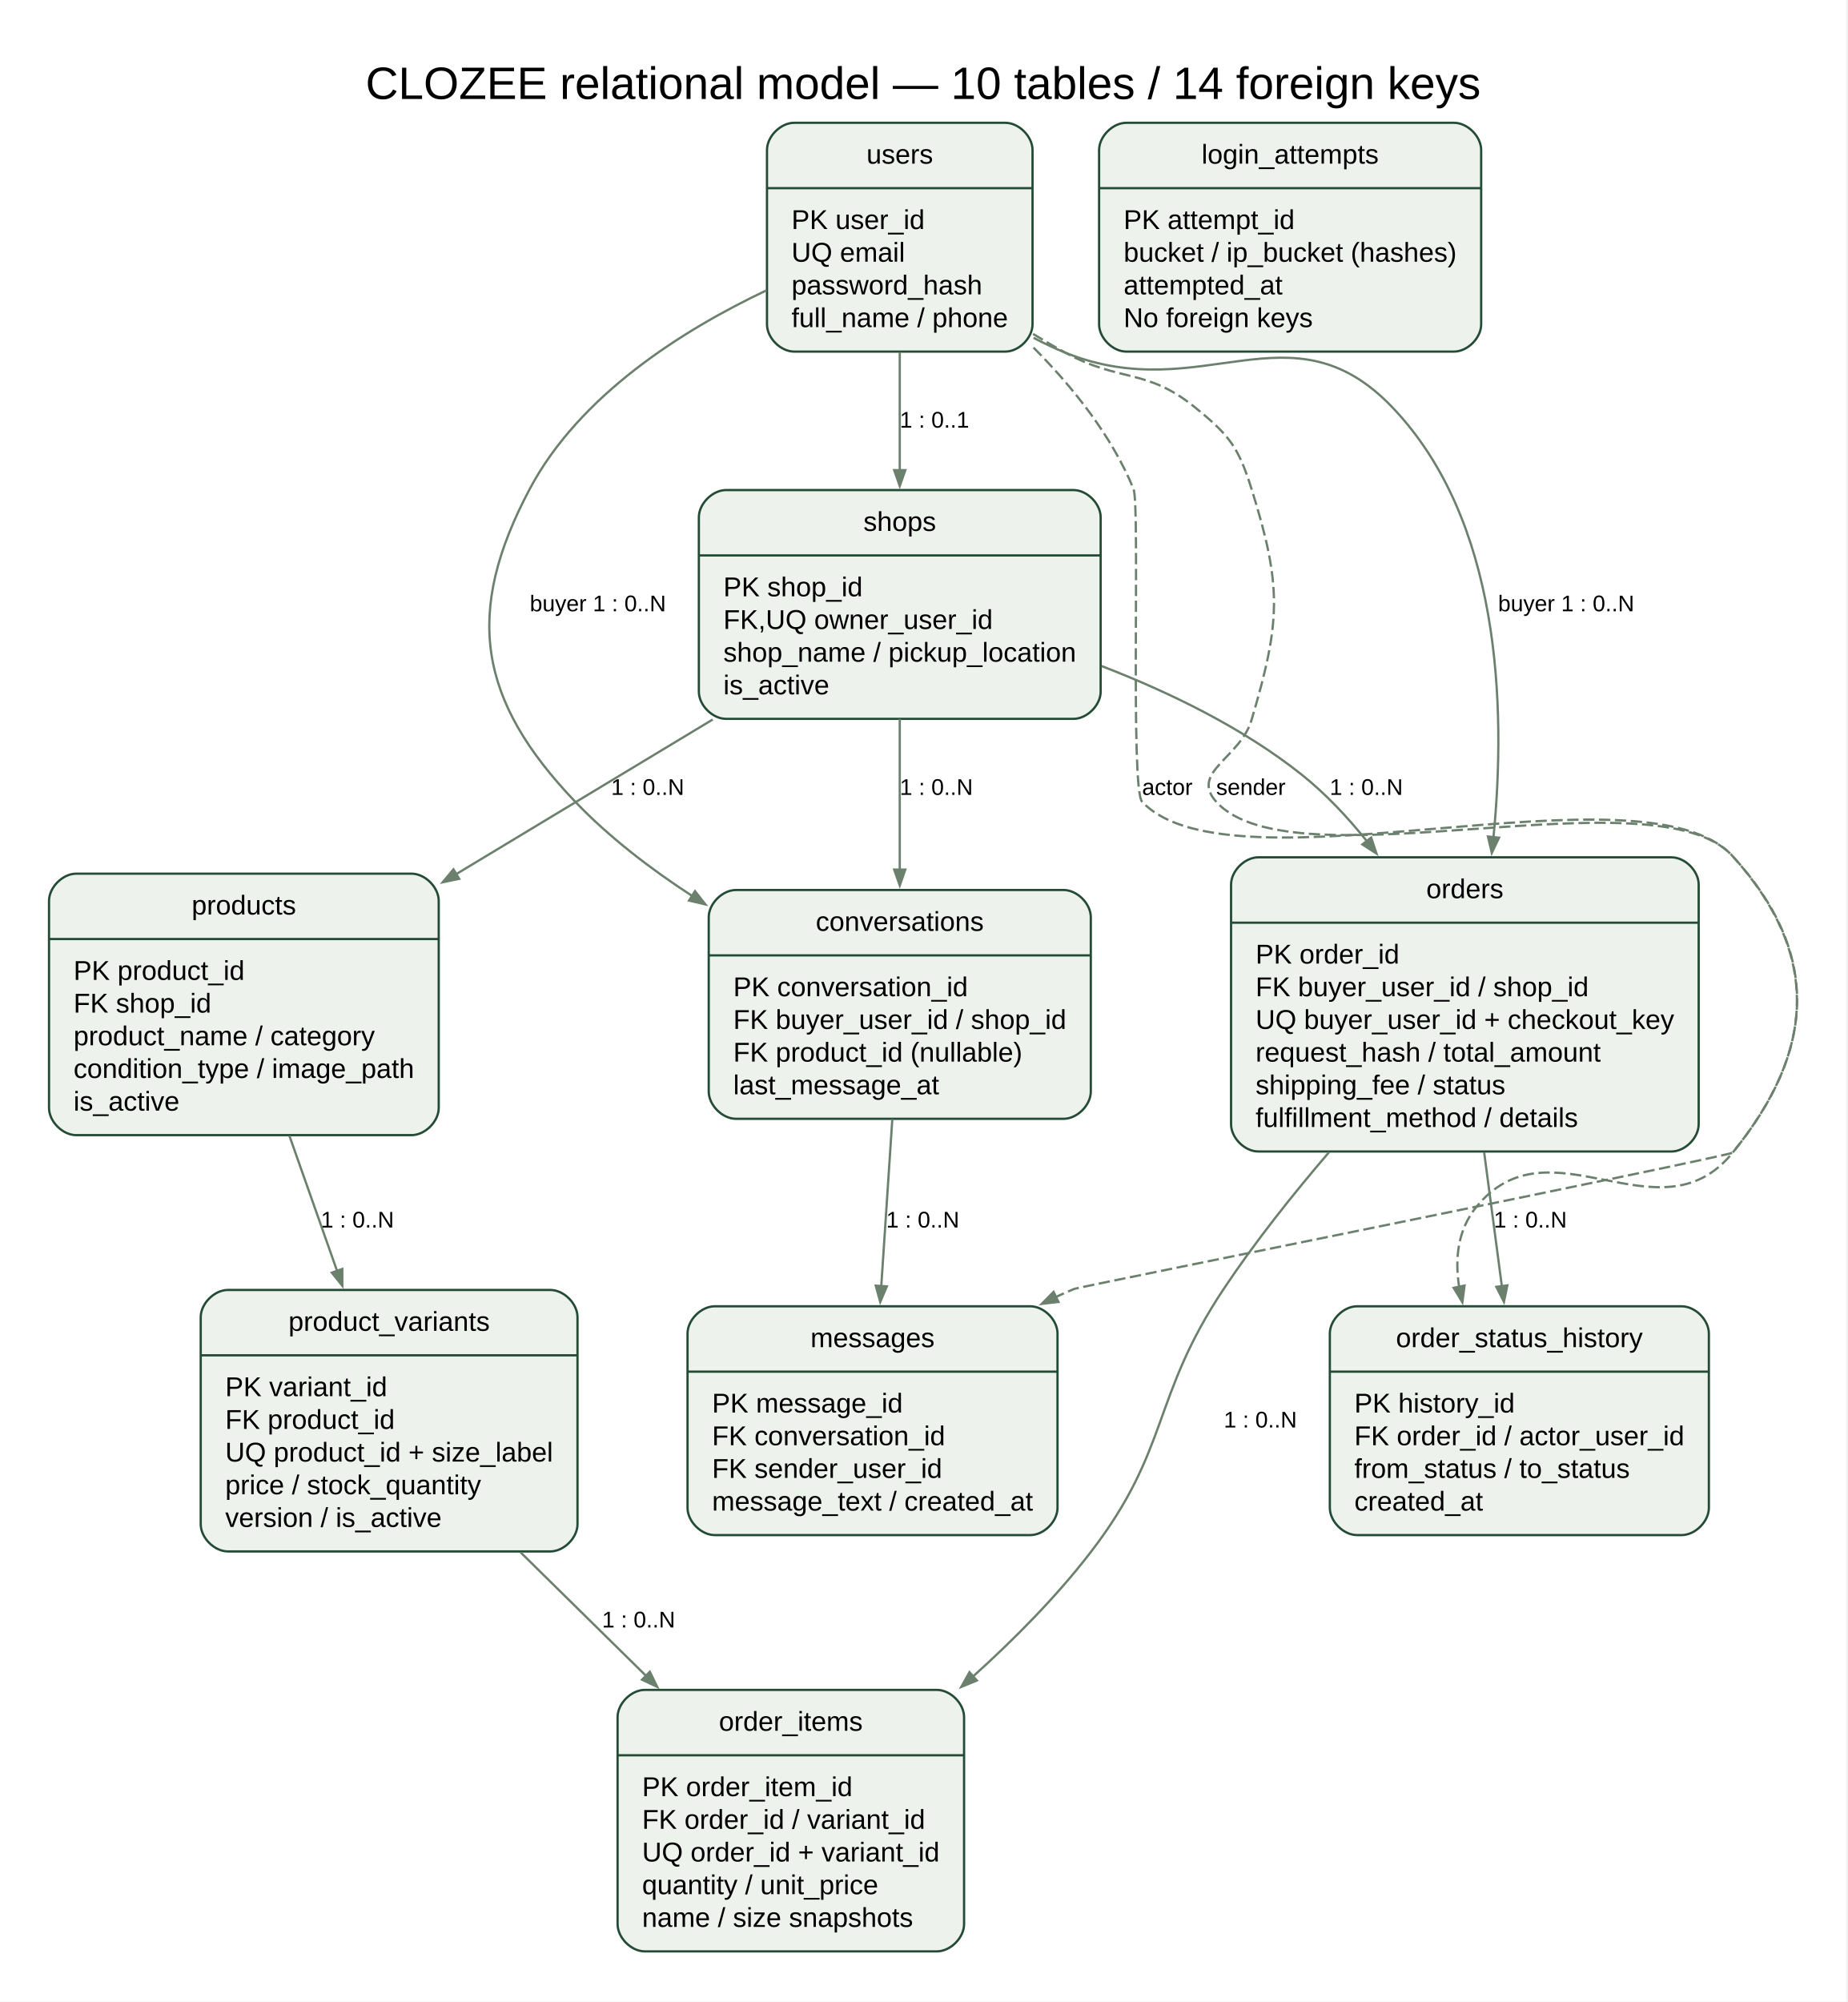
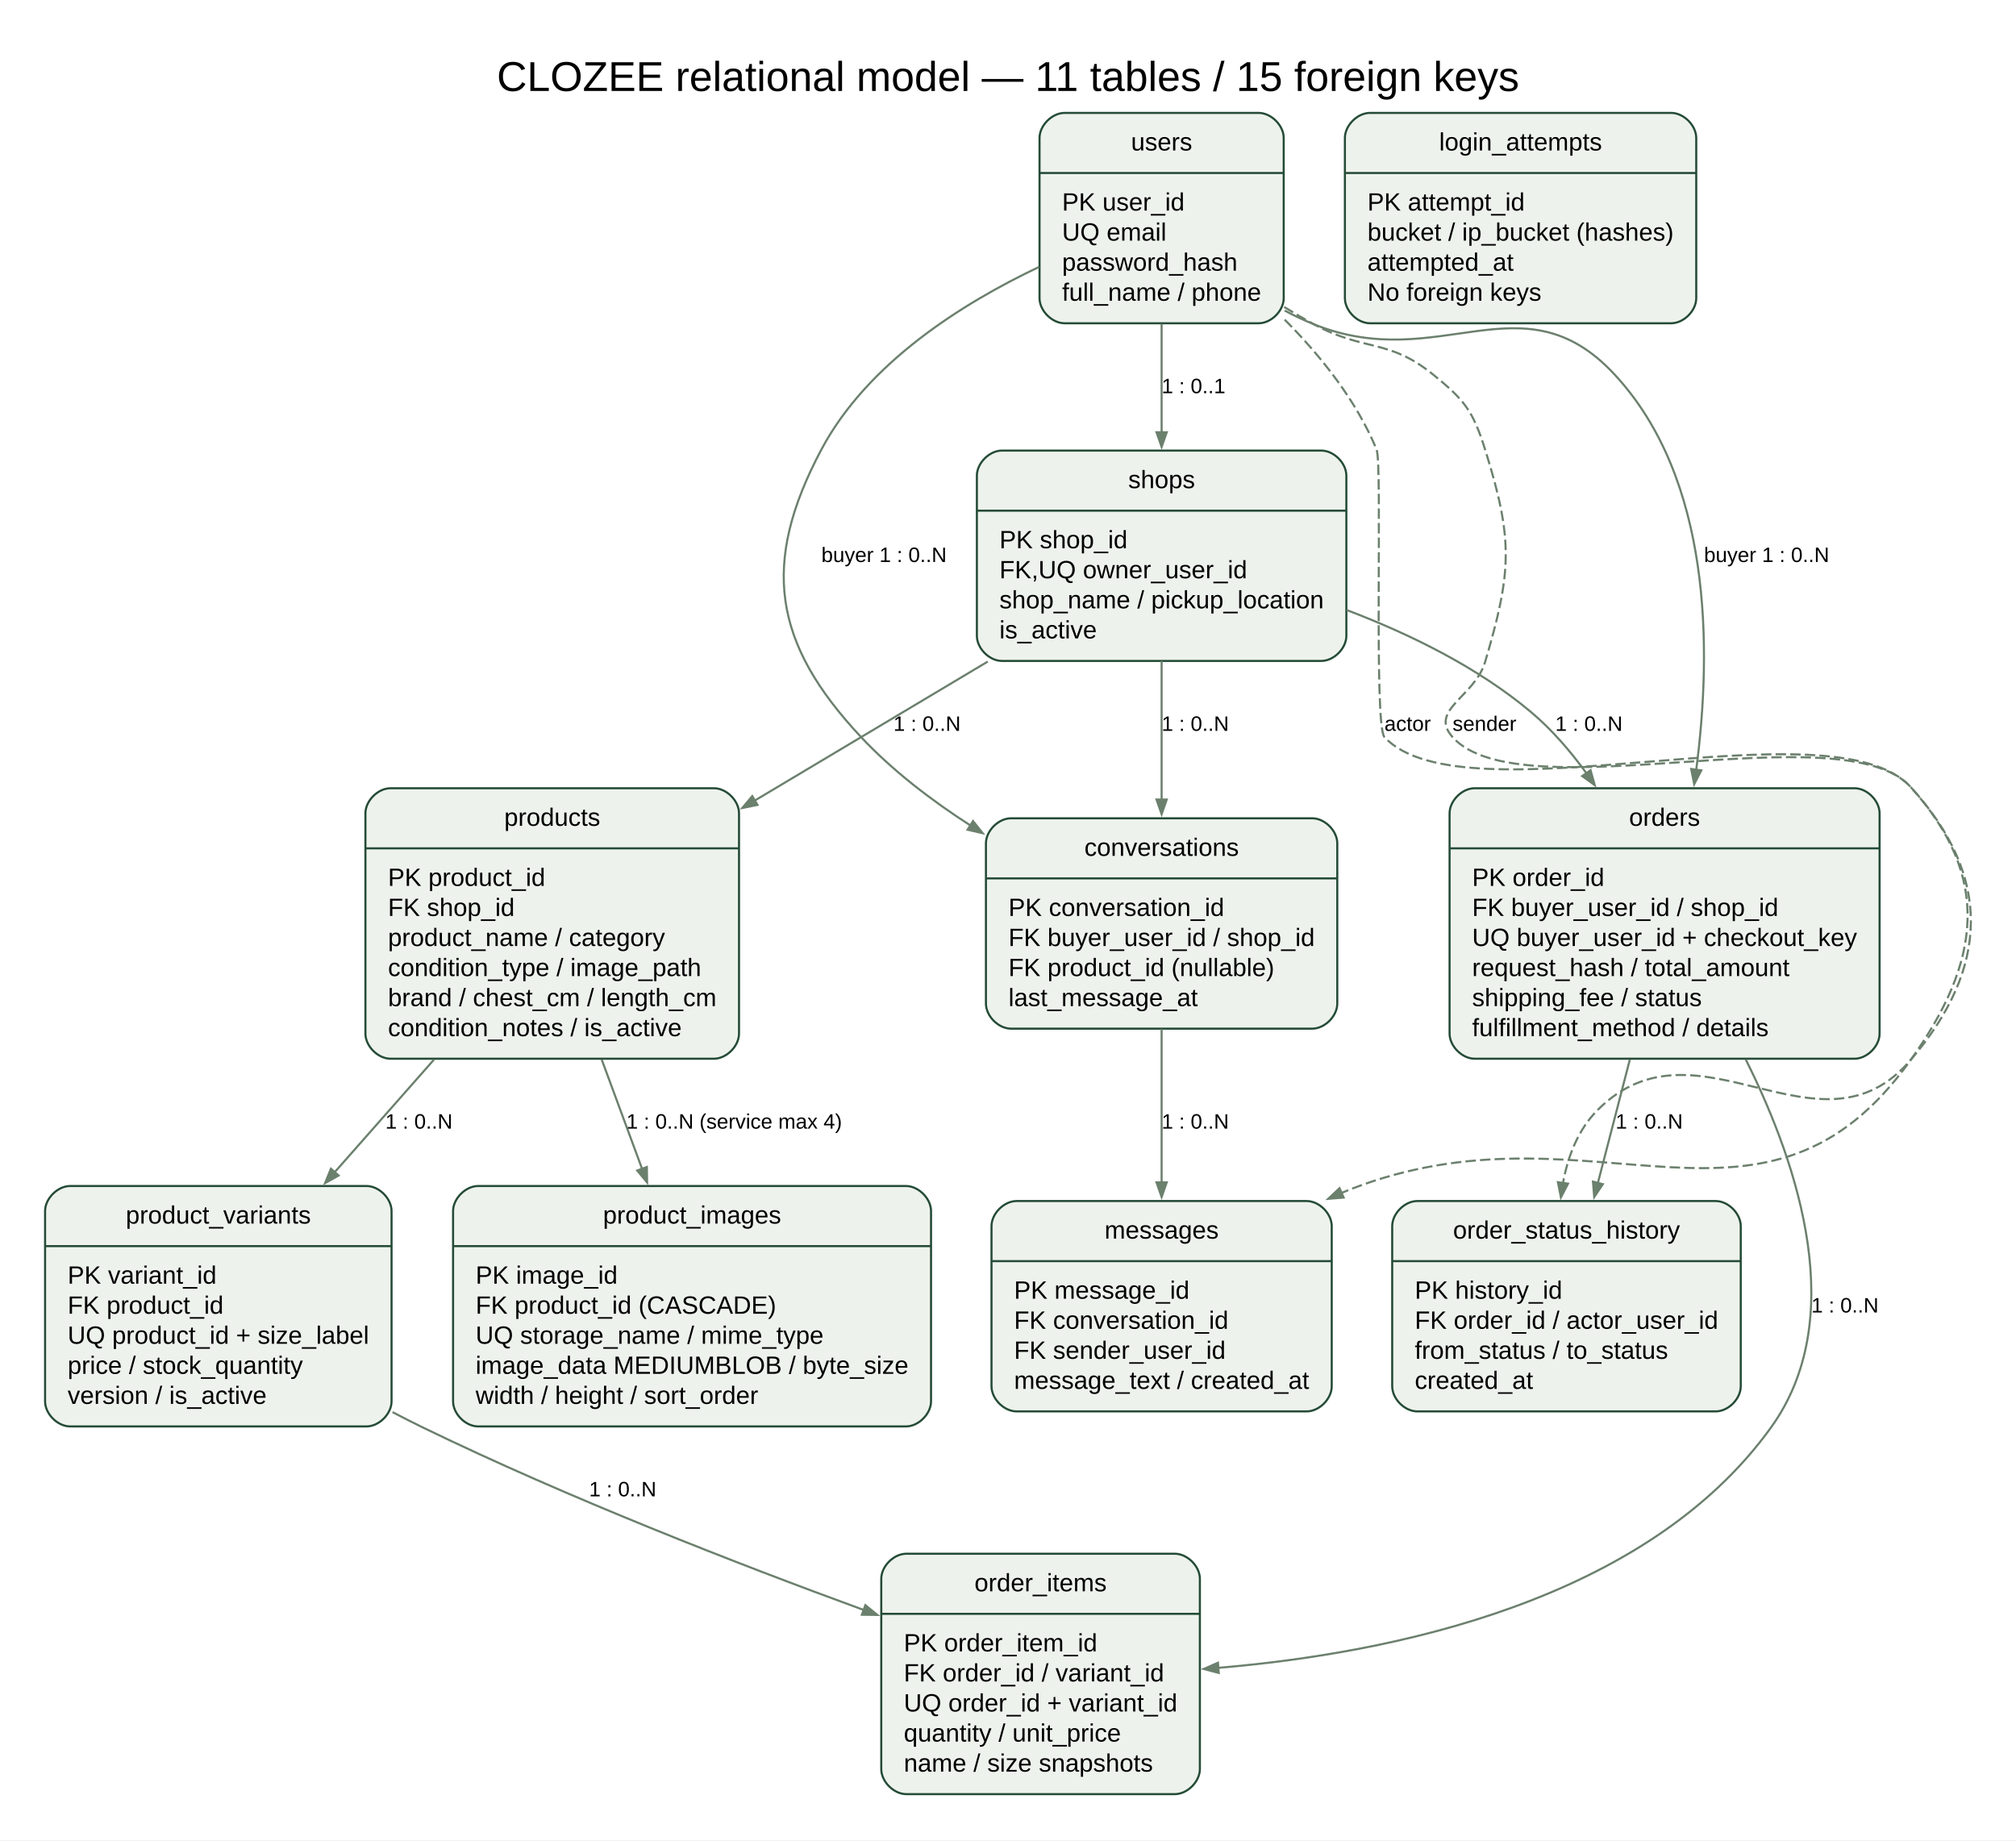
- <svg xmlns="http://www.w3.org/2000/svg" width="814pt" height="882pt" viewBox="0.00 0.00 814.00 882.00">
+ <svg xmlns="http://www.w3.org/2000/svg" width="966pt" height="882pt" viewBox="0.00 0.00 966.00 882.00">
  <g id="graph0" class="graph" transform="scale(1 1) rotate(0) translate(21.6 860.2)">
-     <polygon fill="white" stroke="none" points="-21.6,21.6 -21.6,-860.2 791.9,-860.2 791.9,21.6 -21.6,21.6" />
-     <text xml:space="preserve" text-anchor="middle" x="385.15" y="-816.6" font-family="Arial" font-size="20.00">CLOZEE relational model — 10 tables / 14 foreign keys</text>
+     <polygon fill="white" stroke="none" points="-21.6,21.6 -21.6,-860.2 944.42,-860.2 944.42,21.6 -21.6,21.6" />
+     <text xml:space="preserve" text-anchor="middle" x="461.41" y="-816.6" font-family="Arial" font-size="20.00">CLOZEE relational model — 11 tables / 15 foreign keys</text>
    <g id="node1" class="node">
-       <path fill="#eef2ed" stroke="#244b36" d="M328.35,-705.3C328.35,-705.3 421.35,-705.3 421.35,-705.3 427.35,-705.3 433.35,-711.3 433.35,-717.3 433.35,-717.3 433.35,-794.1 433.35,-794.1 433.35,-800.1 427.35,-806.1 421.35,-806.1 421.35,-806.1 328.35,-806.1 328.35,-806.1 322.35,-806.1 316.35,-800.1 316.35,-794.1 316.35,-794.1 316.35,-717.3 316.35,-717.3 316.35,-711.3 322.35,-705.3 328.35,-705.3" />
-       <text xml:space="preserve" text-anchor="middle" x="374.85" y="-788.1" font-family="Arial" font-size="12.00">users</text>
-       <polyline fill="none" stroke="#244b36" points="316.35,-777.3 433.35,-777.3" />
-       <text xml:space="preserve" text-anchor="start" x="327.15" y="-759.3" font-family="Arial" font-size="12.00">PK user_id</text>
-       <text xml:space="preserve" text-anchor="start" x="327.15" y="-744.9" font-family="Arial" font-size="12.00">UQ email</text>
-       <text xml:space="preserve" text-anchor="start" x="327.15" y="-730.5" font-family="Arial" font-size="12.00">password_hash</text>
-       <text xml:space="preserve" text-anchor="start" x="327.15" y="-716.1" font-family="Arial" font-size="12.00">full_name / phone</text>
+       <path fill="#eef2ed" stroke="#244b36" d="M488.51,-705.3C488.51,-705.3 581.51,-705.3 581.51,-705.3 587.51,-705.3 593.51,-711.3 593.51,-717.3 593.51,-717.3 593.51,-794.1 593.51,-794.1 593.51,-800.1 587.51,-806.1 581.51,-806.1 581.51,-806.1 488.51,-806.1 488.51,-806.1 482.51,-806.1 476.51,-800.1 476.51,-794.1 476.51,-794.1 476.51,-717.3 476.51,-717.3 476.51,-711.3 482.51,-705.3 488.51,-705.3" />
+       <text xml:space="preserve" text-anchor="middle" x="535.01" y="-788.1" font-family="Arial" font-size="12.00">users</text>
+       <polyline fill="none" stroke="#244b36" points="476.51,-777.3 593.51,-777.3" />
+       <text xml:space="preserve" text-anchor="start" x="487.31" y="-759.3" font-family="Arial" font-size="12.00">PK user_id</text>
+       <text xml:space="preserve" text-anchor="start" x="487.31" y="-744.9" font-family="Arial" font-size="12.00">UQ email</text>
+       <text xml:space="preserve" text-anchor="start" x="487.31" y="-730.5" font-family="Arial" font-size="12.00">password_hash</text>
+       <text xml:space="preserve" text-anchor="start" x="487.31" y="-716.1" font-family="Arial" font-size="12.00">full_name / phone</text>
    </g>
    <g id="node2" class="node">
-       <path fill="#eef2ed" stroke="#244b36" d="M298.33,-543.5C298.33,-543.5 451.37,-543.5 451.37,-543.5 457.37,-543.5 463.37,-549.5 463.37,-555.5 463.37,-555.5 463.37,-632.3 463.37,-632.3 463.37,-638.3 457.37,-644.3 451.37,-644.3 451.37,-644.3 298.33,-644.3 298.33,-644.3 292.33,-644.3 286.33,-638.3 286.33,-632.3 286.33,-632.3 286.33,-555.5 286.33,-555.5 286.33,-549.5 292.33,-543.5 298.33,-543.5" />
-       <text xml:space="preserve" text-anchor="middle" x="374.85" y="-626.3" font-family="Arial" font-size="12.00">shops</text>
-       <polyline fill="none" stroke="#244b36" points="286.33,-615.5 463.37,-615.5" />
-       <text xml:space="preserve" text-anchor="start" x="297.13" y="-597.5" font-family="Arial" font-size="12.00">PK shop_id</text>
-       <text xml:space="preserve" text-anchor="start" x="297.13" y="-583.1" font-family="Arial" font-size="12.00">FK,UQ owner_user_id</text>
-       <text xml:space="preserve" text-anchor="start" x="297.13" y="-568.7" font-family="Arial" font-size="12.00">shop_name / pickup_location</text>
-       <text xml:space="preserve" text-anchor="start" x="297.13" y="-554.3" font-family="Arial" font-size="12.00">is_active</text>
+       <path fill="#eef2ed" stroke="#244b36" d="M458.49,-543.5C458.49,-543.5 611.53,-543.5 611.53,-543.5 617.53,-543.5 623.53,-549.5 623.53,-555.5 623.53,-555.5 623.53,-632.3 623.53,-632.3 623.53,-638.3 617.53,-644.3 611.53,-644.3 611.53,-644.3 458.49,-644.3 458.49,-644.3 452.49,-644.3 446.49,-638.3 446.49,-632.3 446.49,-632.3 446.49,-555.5 446.49,-555.5 446.49,-549.5 452.49,-543.5 458.49,-543.5" />
+       <text xml:space="preserve" text-anchor="middle" x="535.01" y="-626.3" font-family="Arial" font-size="12.00">shops</text>
+       <polyline fill="none" stroke="#244b36" points="446.49,-615.5 623.53,-615.5" />
+       <text xml:space="preserve" text-anchor="start" x="457.29" y="-597.5" font-family="Arial" font-size="12.00">PK shop_id</text>
+       <text xml:space="preserve" text-anchor="start" x="457.29" y="-583.1" font-family="Arial" font-size="12.00">FK,UQ owner_user_id</text>
+       <text xml:space="preserve" text-anchor="start" x="457.29" y="-568.7" font-family="Arial" font-size="12.00">shop_name / pickup_location</text>
+       <text xml:space="preserve" text-anchor="start" x="457.29" y="-554.3" font-family="Arial" font-size="12.00">is_active</text>
    </g>
    <g id="edge1" class="edge">
-       <path fill="none" stroke="#6b806d" d="M374.85,-705.01C374.85,-688.48 374.85,-669.92 374.85,-652.82" />
-       <polygon fill="#6b806d" stroke="#6b806d" points="377.3,-653.07 374.85,-646.07 372.4,-653.07 377.3,-653.07" />
-       <text xml:space="preserve" text-anchor="middle" x="390.14" y="-671.8" font-family="Arial" font-size="10.00">1 : 0..1</text>
+       <path fill="none" stroke="#6b806d" d="M535.01,-705.01C535.01,-688.48 535.01,-669.92 535.01,-652.82" />
+       <polygon fill="#6b806d" stroke="#6b806d" points="537.46,-653.07 535.01,-646.07 532.56,-653.07 537.46,-653.07" />
+       <text xml:space="preserve" text-anchor="middle" x="550.3" y="-671.8" font-family="Arial" font-size="10.00">1 : 0..1</text>
+     </g>
+     <g id="node6" class="node">
+       <path fill="#eef2ed" stroke="#244b36" d="M684.99,-352.9C684.99,-352.9 867.03,-352.9 867.03,-352.9 873.03,-352.9 879.03,-358.9 879.03,-364.9 879.03,-364.9 879.03,-470.5 879.03,-470.5 879.03,-476.5 873.03,-482.5 867.03,-482.5 867.03,-482.5 684.99,-482.5 684.99,-482.5 678.99,-482.5 672.99,-476.5 672.99,-470.5 672.99,-470.5 672.99,-364.9 672.99,-364.9 672.99,-358.9 678.99,-352.9 684.99,-352.9" />
+       <text xml:space="preserve" text-anchor="middle" x="776.01" y="-464.5" font-family="Arial" font-size="12.00">orders</text>
+       <polyline fill="none" stroke="#244b36" points="672.99,-453.7 879.03,-453.7" />
+       <text xml:space="preserve" text-anchor="start" x="683.79" y="-435.7" font-family="Arial" font-size="12.00">PK order_id</text>
+       <text xml:space="preserve" text-anchor="start" x="683.79" y="-421.3" font-family="Arial" font-size="12.00">FK buyer_user_id / shop_id</text>
+       <text xml:space="preserve" text-anchor="start" x="683.79" y="-406.9" font-family="Arial" font-size="12.00">UQ buyer_user_id + checkout_key</text>
+       <text xml:space="preserve" text-anchor="start" x="683.79" y="-392.5" font-family="Arial" font-size="12.00">request_hash / total_amount</text>
+       <text xml:space="preserve" text-anchor="start" x="683.79" y="-378.1" font-family="Arial" font-size="12.00">shipping_fee / status</text>
+       <text xml:space="preserve" text-anchor="start" x="683.79" y="-363.7" font-family="Arial" font-size="12.00">fulfillment_method / details</text>
+     </g>
+     <g id="edge5" class="edge">
+       <path fill="none" stroke="#6b806d" d="M593.98,-711.38C598.61,-708.92 603.31,-706.69 608.01,-704.8 668.2,-680.59 707.85,-728.34 752.01,-680.8 798.49,-630.76 798.87,-549.8 791.14,-491.09" />
+       <polygon fill="#6b806d" stroke="#6b806d" points="793.61,-491.05 790.21,-484.46 788.76,-491.73 793.61,-491.05" />
+       <text xml:space="preserve" text-anchor="middle" x="824.91" y="-590.9" font-family="Arial" font-size="10.00">buyer 1 : 0..N</text>
+     </g>
+     <g id="node8" class="node">
+       <path fill="#eef2ed" stroke="#244b36" d="M462.83,-367.3C462.83,-367.3 607.18,-367.3 607.18,-367.3 613.18,-367.3 619.18,-373.3 619.18,-379.3 619.18,-379.3 619.18,-456.1 619.18,-456.1 619.18,-462.1 613.18,-468.1 607.18,-468.1 607.18,-468.1 462.83,-468.1 462.83,-468.1 456.83,-468.1 450.83,-462.1 450.83,-456.1 450.83,-456.1 450.83,-379.3 450.83,-379.3 450.83,-373.3 456.83,-367.3 462.83,-367.3" />
+       <text xml:space="preserve" text-anchor="middle" x="535.01" y="-450.1" font-family="Arial" font-size="12.00">conversations</text>
+       <polyline fill="none" stroke="#244b36" points="450.83,-439.3 619.18,-439.3" />
+       <text xml:space="preserve" text-anchor="start" x="461.63" y="-421.3" font-family="Arial" font-size="12.00">PK conversation_id</text>
+       <text xml:space="preserve" text-anchor="start" x="461.63" y="-406.9" font-family="Arial" font-size="12.00">FK buyer_user_id / shop_id</text>
+       <text xml:space="preserve" text-anchor="start" x="461.63" y="-392.5" font-family="Arial" font-size="12.00">FK product_id (nullable)</text>
+       <text xml:space="preserve" text-anchor="start" x="461.63" y="-378.1" font-family="Arial" font-size="12.00">last_message_at</text>
+     </g>
+     <g id="edge9" class="edge">
+       <path fill="none" stroke="#6b806d" d="M476.31,-732.3C439.08,-714.66 393.94,-686.09 371.98,-644.8 342.95,-590.22 348.71,-552.09 391.01,-507 406.11,-490.9 424.77,-476.64 443.61,-464.52" />
+       <polygon fill="#6b806d" stroke="#6b806d" points="444.64,-466.77 449.26,-460.96 442.03,-462.62 444.64,-466.77" />
+       <text xml:space="preserve" text-anchor="middle" x="401.99" y="-590.9" font-family="Arial" font-size="10.00">buyer 1 : 0..N</text>
+     </g>
+     <g id="node9" class="node">
+       <path fill="#eef2ed" stroke="#244b36" d="M465.5,-183.9C465.5,-183.9 604.52,-183.9 604.52,-183.9 610.52,-183.9 616.52,-189.9 616.52,-195.9 616.52,-195.9 616.52,-272.7 616.52,-272.7 616.52,-278.7 610.52,-284.7 604.52,-284.7 604.52,-284.7 465.5,-284.7 465.5,-284.7 459.5,-284.7 453.5,-278.7 453.5,-272.7 453.5,-272.7 453.5,-195.9 453.5,-195.9 453.5,-189.9 459.5,-183.9 465.5,-183.9" />
+       <text xml:space="preserve" text-anchor="middle" x="535.01" y="-266.7" font-family="Arial" font-size="12.00">messages</text>
+       <polyline fill="none" stroke="#244b36" points="453.5,-255.9 616.52,-255.9" />
+       <text xml:space="preserve" text-anchor="start" x="464.3" y="-237.9" font-family="Arial" font-size="12.00">PK message_id</text>
+       <text xml:space="preserve" text-anchor="start" x="464.3" y="-223.5" font-family="Arial" font-size="12.00">FK conversation_id</text>
+       <text xml:space="preserve" text-anchor="start" x="464.3" y="-209.1" font-family="Arial" font-size="12.00">FK sender_user_id</text>
+       <text xml:space="preserve" text-anchor="start" x="464.3" y="-194.7" font-family="Arial" font-size="12.00">message_text / created_at</text>
+     </g>
+     <g id="edge13" class="edge">
+       <path fill="none" stroke="#6b806d" stroke-dasharray="5,2" d="M593.74,-713.09C598.5,-710.17 603.29,-707.37 608.01,-704.8 632.14,-691.64 643.65,-698.11 665.01,-680.8 680.14,-668.53 684.19,-663.39 690.01,-644.8 703.53,-601.62 702.85,-586.38 690.01,-543 685.06,-526.28 662.79,-519.98 674.43,-507 707.2,-470.45 861.24,-519.55 894.01,-483 932.76,-439.78 927.68,-399.68 894.01,-352.4 824.47,-254.74 743.91,-332.74 631.01,-292.4 627.72,-291.23 624.42,-289.93 621.13,-288.55" />
+       <polygon fill="#6b806d" stroke="#6b806d" points="622.24,-286.36 614.84,-285.76 620.25,-290.84 622.24,-286.36" />
+       <text xml:space="preserve" text-anchor="middle" x="689.72" y="-510" font-family="Arial" font-size="10.00">sender</text>
+     </g>
+     <g id="node10" class="node">
+       <path fill="#eef2ed" stroke="#244b36" d="M657.5,-183.9C657.5,-183.9 800.51,-183.9 800.51,-183.9 806.51,-183.9 812.51,-189.9 812.51,-195.9 812.51,-195.9 812.51,-272.7 812.51,-272.7 812.51,-278.7 806.51,-284.7 800.51,-284.7 800.51,-284.7 657.5,-284.7 657.5,-284.7 651.5,-284.7 645.5,-278.7 645.5,-272.7 645.5,-272.7 645.5,-195.9 645.5,-195.9 645.5,-189.9 651.5,-183.9 657.5,-183.9" />
+       <text xml:space="preserve" text-anchor="middle" x="729.01" y="-266.7" font-family="Arial" font-size="12.00">order_status_history</text>
+       <polyline fill="none" stroke="#244b36" points="645.5,-255.9 812.51,-255.9" />
+       <text xml:space="preserve" text-anchor="start" x="656.3" y="-237.9" font-family="Arial" font-size="12.00">PK history_id</text>
+       <text xml:space="preserve" text-anchor="start" x="656.3" y="-223.5" font-family="Arial" font-size="12.00">FK order_id / actor_user_id</text>
+       <text xml:space="preserve" text-anchor="start" x="656.3" y="-209.1" font-family="Arial" font-size="12.00">from_status / to_status</text>
+       <text xml:space="preserve" text-anchor="start" x="656.3" y="-194.7" font-family="Arial" font-size="12.00">created_at</text>
+     </g>
+     <g id="edge15" class="edge">
+       <path fill="none" stroke="#6b806d" stroke-dasharray="5,2" d="M593.96,-707.05C611.41,-689.5 628.41,-668.14 638.01,-644.8 640.92,-637.72 636.55,-512.6 641.78,-507 680.22,-465.87 856.13,-524.66 894.01,-483 933.06,-440.06 931.67,-396.57 894.01,-352.4 850.2,-301.03 791.77,-376.11 744.01,-328.4 734.61,-319.01 729.66,-306.22 727.29,-293.12" />
+       <polygon fill="#6b806d" stroke="#6b806d" points="729.75,-293.04 726.34,-286.46 724.9,-293.73 729.75,-293.04" />
+       <text xml:space="preserve" text-anchor="middle" x="652.89" y="-510" font-family="Arial" font-size="10.00">actor</text>
+     </g>
+     <g id="node3" class="node">
+       <path fill="#eef2ed" stroke="#244b36" d="M165.5,-352.9C165.5,-352.9 320.51,-352.9 320.51,-352.9 326.51,-352.9 332.51,-358.9 332.51,-364.9 332.51,-364.9 332.51,-470.5 332.51,-470.5 332.51,-476.5 326.51,-482.5 320.51,-482.5 320.51,-482.5 165.5,-482.5 165.5,-482.5 159.5,-482.5 153.5,-476.5 153.5,-470.5 153.5,-470.5 153.5,-364.9 153.5,-364.9 153.5,-358.9 159.5,-352.9 165.5,-352.9" />
+       <text xml:space="preserve" text-anchor="middle" x="243.01" y="-464.5" font-family="Arial" font-size="12.00">products</text>
+       <polyline fill="none" stroke="#244b36" points="153.5,-453.7 332.51,-453.7" />
+       <text xml:space="preserve" text-anchor="start" x="164.3" y="-435.7" font-family="Arial" font-size="12.00">PK product_id</text>
+       <text xml:space="preserve" text-anchor="start" x="164.3" y="-421.3" font-family="Arial" font-size="12.00">FK shop_id</text>
+       <text xml:space="preserve" text-anchor="start" x="164.3" y="-406.9" font-family="Arial" font-size="12.00">product_name / category</text>
+       <text xml:space="preserve" text-anchor="start" x="164.3" y="-392.5" font-family="Arial" font-size="12.00">condition_type / image_path</text>
+       <text xml:space="preserve" text-anchor="start" x="164.3" y="-378.1" font-family="Arial" font-size="12.00">brand / chest_cm / length_cm</text>
+       <text xml:space="preserve" text-anchor="start" x="164.3" y="-363.7" font-family="Arial" font-size="12.00">condition_notes / is_active</text>
+     </g>
+     <g id="edge2" class="edge">
+       <path fill="none" stroke="#6b806d" d="M451.72,-543.21C416.88,-522.43 376.15,-498.13 339.96,-476.54" />
+       <polygon fill="#6b806d" stroke="#6b806d" points="341.36,-474.52 334.09,-473.04 338.85,-478.73 341.36,-474.52" />
+       <text xml:space="preserve" text-anchor="middle" x="422.61" y="-510" font-family="Arial" font-size="10.00">1 : 0..N</text>
+     </g>
+     <g id="edge6" class="edge">
+       <path fill="none" stroke="#6b806d" d="M623.69,-567.89C653.94,-556.4 686.52,-540.43 712.01,-519 721.96,-510.63 730.88,-500.32 738.69,-489.52" />
+       <polygon fill="#6b806d" stroke="#6b806d" points="740.55,-491.13 742.54,-483.99 736.53,-488.33 740.55,-491.13" />
+       <text xml:space="preserve" text-anchor="middle" x="739.75" y="-510" font-family="Arial" font-size="10.00">1 : 0..N</text>
+     </g>
+     <g id="edge10" class="edge">
+       <path fill="none" stroke="#6b806d" d="M535.01,-543.45C535.01,-522.76 535.01,-498.56 535.01,-477.01" />
+       <polygon fill="#6b806d" stroke="#6b806d" points="537.46,-477.09 535.01,-470.09 532.56,-477.09 537.46,-477.09" />
+       <text xml:space="preserve" text-anchor="middle" x="551.13" y="-510" font-family="Arial" font-size="10.00">1 : 0..N</text>
+     </g>
+     <g id="node4" class="node">
+       <path fill="#eef2ed" stroke="#244b36" d="M207.5,-176.7C207.5,-176.7 412.52,-176.7 412.52,-176.7 418.52,-176.7 424.52,-182.7 424.52,-188.7 424.52,-188.7 424.52,-279.9 424.52,-279.9 424.52,-285.9 418.52,-291.9 412.52,-291.9 412.52,-291.9 207.5,-291.9 207.5,-291.9 201.5,-291.9 195.5,-285.9 195.5,-279.9 195.5,-279.9 195.5,-188.7 195.5,-188.7 195.5,-182.7 201.5,-176.7 207.5,-176.7" />
+       <text xml:space="preserve" text-anchor="middle" x="310.01" y="-273.9" font-family="Arial" font-size="12.00">product_images</text>
+       <polyline fill="none" stroke="#244b36" points="195.5,-263.1 424.52,-263.1" />
+       <text xml:space="preserve" text-anchor="start" x="206.3" y="-245.1" font-family="Arial" font-size="12.00">PK image_id</text>
+       <text xml:space="preserve" text-anchor="start" x="206.3" y="-230.7" font-family="Arial" font-size="12.00">FK product_id (CASCADE)</text>
+       <text xml:space="preserve" text-anchor="start" x="206.3" y="-216.3" font-family="Arial" font-size="12.00">UQ storage_name / mime_type</text>
+       <text xml:space="preserve" text-anchor="start" x="206.3" y="-201.9" font-family="Arial" font-size="12.00">image_data MEDIUMBLOB / byte_size</text>
+       <text xml:space="preserve" text-anchor="start" x="206.3" y="-187.5" font-family="Arial" font-size="12.00">width / height / sort_order</text>
+     </g>
+     <g id="edge3" class="edge">
+       <path fill="none" stroke="#6b806d" d="M266.72,-352.49C273.02,-335.43 279.83,-317 286.14,-299.92" />
+       <polygon fill="#6b806d" stroke="#6b806d" points="288.35,-301.02 288.47,-293.6 283.75,-299.32 288.35,-301.02" />
+       <text xml:space="preserve" text-anchor="middle" x="330.2" y="-319.4" font-family="Arial" font-size="10.00">1 : 0..N (service max 4)</text>
    </g>
    <g id="node5" class="node">
-       <path fill="#eef2ed" stroke="#244b36" d="M532.83,-352.9C532.83,-352.9 714.87,-352.9 714.87,-352.9 720.87,-352.9 726.87,-358.9 726.87,-364.9 726.87,-364.9 726.87,-470.5 726.87,-470.5 726.87,-476.5 720.87,-482.5 714.87,-482.5 714.87,-482.5 532.83,-482.5 532.83,-482.5 526.83,-482.5 520.83,-476.5 520.83,-470.5 520.83,-470.5 520.83,-364.9 520.83,-364.9 520.83,-358.9 526.83,-352.9 532.83,-352.9" />
-       <text xml:space="preserve" text-anchor="middle" x="623.85" y="-464.5" font-family="Arial" font-size="12.00">orders</text>
-       <polyline fill="none" stroke="#244b36" points="520.83,-453.7 726.87,-453.7" />
-       <text xml:space="preserve" text-anchor="start" x="531.63" y="-435.7" font-family="Arial" font-size="12.00">PK order_id</text>
-       <text xml:space="preserve" text-anchor="start" x="531.63" y="-421.3" font-family="Arial" font-size="12.00">FK buyer_user_id / shop_id</text>
-       <text xml:space="preserve" text-anchor="start" x="531.63" y="-406.9" font-family="Arial" font-size="12.00">UQ buyer_user_id + checkout_key</text>
-       <text xml:space="preserve" text-anchor="start" x="531.63" y="-392.5" font-family="Arial" font-size="12.00">request_hash / total_amount</text>
-       <text xml:space="preserve" text-anchor="start" x="531.63" y="-378.1" font-family="Arial" font-size="12.00">shipping_fee / status</text>
-       <text xml:space="preserve" text-anchor="start" x="531.63" y="-363.7" font-family="Arial" font-size="12.00">fulfillment_method / details</text>
+       <path fill="#eef2ed" stroke="#244b36" d="M12,-176.7C12,-176.7 154.02,-176.7 154.02,-176.7 160.02,-176.7 166.02,-182.7 166.02,-188.7 166.02,-188.7 166.02,-279.9 166.02,-279.9 166.02,-285.9 160.02,-291.9 154.02,-291.9 154.02,-291.9 12,-291.9 12,-291.9 6,-291.9 0,-285.9 0,-279.9 0,-279.9 0,-188.7 0,-188.7 0,-182.7 6,-176.7 12,-176.7" />
+       <text xml:space="preserve" text-anchor="middle" x="83.01" y="-273.9" font-family="Arial" font-size="12.00">product_variants</text>
+       <polyline fill="none" stroke="#244b36" points="0,-263.1 166.02,-263.1" />
+       <text xml:space="preserve" text-anchor="start" x="10.8" y="-245.1" font-family="Arial" font-size="12.00">PK variant_id</text>
+       <text xml:space="preserve" text-anchor="start" x="10.8" y="-230.7" font-family="Arial" font-size="12.00">FK product_id</text>
+       <text xml:space="preserve" text-anchor="start" x="10.8" y="-216.3" font-family="Arial" font-size="12.00">UQ product_id + size_label</text>
+       <text xml:space="preserve" text-anchor="start" x="10.8" y="-201.9" font-family="Arial" font-size="12.00">price / stock_quantity</text>
+       <text xml:space="preserve" text-anchor="start" x="10.8" y="-187.5" font-family="Arial" font-size="12.00">version / is_active</text>
    </g>
    <g id="edge4" class="edge">
-       <path fill="none" stroke="#6b806d" d="M433.83,-711.38C438.45,-708.92 443.15,-706.69 447.85,-704.8 508.05,-680.59 546.99,-727.67 591.85,-680.8 639.31,-631.22 642.2,-550 636.43,-491.09" />
-       <polygon fill="#6b806d" stroke="#6b806d" points="638.9,-491.14 635.72,-484.44 634.02,-491.66 638.9,-491.14" />
-       <text xml:space="preserve" text-anchor="middle" x="668.48" y="-590.9" font-family="Arial" font-size="10.00">buyer 1 : 0..N</text>
+       <path fill="none" stroke="#6b806d" d="M186.37,-352.49C170.92,-334.97 154.19,-316.01 138.79,-298.54" />
+       <polygon fill="#6b806d" stroke="#6b806d" points="140.65,-296.94 134.18,-293.32 136.97,-300.19 140.65,-296.94" />
+       <text xml:space="preserve" text-anchor="middle" x="179.13" y="-319.4" font-family="Arial" font-size="10.00">1 : 0..N</text>
    </g>
+     <g id="edge11" class="edge">
+ </g>
    <g id="node7" class="node">
-       <path fill="#eef2ed" stroke="#244b36" d="M302.68,-367.3C302.68,-367.3 447.03,-367.3 447.03,-367.3 453.03,-367.3 459.03,-373.3 459.03,-379.3 459.03,-379.3 459.03,-456.1 459.03,-456.1 459.03,-462.1 453.03,-468.1 447.03,-468.1 447.03,-468.1 302.68,-468.1 302.68,-468.1 296.68,-468.1 290.68,-462.1 290.68,-456.1 290.68,-456.1 290.68,-379.3 290.68,-379.3 290.68,-373.3 296.68,-367.3 302.68,-367.3" />
-       <text xml:space="preserve" text-anchor="middle" x="374.85" y="-450.1" font-family="Arial" font-size="12.00">conversations</text>
-       <polyline fill="none" stroke="#244b36" points="290.68,-439.3 459.03,-439.3" />
-       <text xml:space="preserve" text-anchor="start" x="301.48" y="-421.3" font-family="Arial" font-size="12.00">PK conversation_id</text>
-       <text xml:space="preserve" text-anchor="start" x="301.48" y="-406.9" font-family="Arial" font-size="12.00">FK buyer_user_id / shop_id</text>
-       <text xml:space="preserve" text-anchor="start" x="301.48" y="-392.5" font-family="Arial" font-size="12.00">FK product_id (nullable)</text>
-       <text xml:space="preserve" text-anchor="start" x="301.48" y="-378.1" font-family="Arial" font-size="12.00">last_message_at</text>
+       <path fill="#eef2ed" stroke="#244b36" d="M412.67,-0.5C412.67,-0.5 541.34,-0.5 541.34,-0.5 547.34,-0.5 553.34,-6.5 553.34,-12.5 553.34,-12.5 553.34,-103.7 553.34,-103.7 553.34,-109.7 547.34,-115.7 541.34,-115.7 541.34,-115.7 412.67,-115.7 412.67,-115.7 406.67,-115.7 400.67,-109.7 400.67,-103.7 400.67,-103.7 400.67,-12.5 400.67,-12.5 400.67,-6.5 406.67,-0.5 412.67,-0.5" />
+       <text xml:space="preserve" text-anchor="middle" x="477.01" y="-97.7" font-family="Arial" font-size="12.00">order_items</text>
+       <polyline fill="none" stroke="#244b36" points="400.67,-86.9 553.34,-86.9" />
+       <text xml:space="preserve" text-anchor="start" x="411.47" y="-68.9" font-family="Arial" font-size="12.00">PK order_item_id</text>
+       <text xml:space="preserve" text-anchor="start" x="411.47" y="-54.5" font-family="Arial" font-size="12.00">FK order_id / variant_id</text>
+       <text xml:space="preserve" text-anchor="start" x="411.47" y="-40.1" font-family="Arial" font-size="12.00">UQ order_id + variant_id</text>
+       <text xml:space="preserve" text-anchor="start" x="411.47" y="-25.7" font-family="Arial" font-size="12.00">quantity / unit_price</text>
+       <text xml:space="preserve" text-anchor="start" x="411.47" y="-11.3" font-family="Arial" font-size="12.00">name / size snapshots</text>
    </g>
    <g id="edge8" class="edge">
-       <path fill="none" stroke="#6b806d" d="M316.16,-732.3C278.93,-714.66 233.78,-686.09 211.82,-644.8 182.76,-590.16 189.1,-551.74 231.85,-507 246.84,-491.31 265.19,-477.29 283.68,-465.28" />
-       <polygon fill="#6b806d" stroke="#6b806d" points="284.63,-467.59 289.22,-461.76 282,-463.45 284.63,-467.59" />
-       <text xml:space="preserve" text-anchor="middle" x="241.84" y="-590.9" font-family="Arial" font-size="10.00">buyer 1 : 0..N</text>
+       <path fill="none" stroke="#6b806d" d="M166.49,-183.55C171.36,-180.99 176.23,-178.52 181.01,-176.2 250.47,-142.46 332.28,-110.67 392.28,-88.75" />
+       <polygon fill="#6b806d" stroke="#6b806d" points="393.06,-91.07 398.8,-86.37 391.38,-86.47 393.06,-91.07" />
+       <text xml:space="preserve" text-anchor="middle" x="276.78" y="-143.2" font-family="Arial" font-size="10.00">1 : 0..N</text>
    </g>
-     <g id="node8" class="node">
-       <path fill="#eef2ed" stroke="#244b36" d="M293.34,-183.9C293.34,-183.9 432.36,-183.9 432.36,-183.9 438.36,-183.9 444.36,-189.9 444.36,-195.9 444.36,-195.9 444.36,-272.7 444.36,-272.7 444.36,-278.7 438.36,-284.7 432.36,-284.7 432.36,-284.7 293.34,-284.7 293.34,-284.7 287.34,-284.7 281.34,-278.7 281.34,-272.7 281.34,-272.7 281.34,-195.9 281.34,-195.9 281.34,-189.9 287.34,-183.9 293.34,-183.9" />
-       <text xml:space="preserve" text-anchor="middle" x="362.85" y="-266.7" font-family="Arial" font-size="12.00">messages</text>
-       <polyline fill="none" stroke="#244b36" points="281.34,-255.9 444.36,-255.9" />
-       <text xml:space="preserve" text-anchor="start" x="292.14" y="-237.9" font-family="Arial" font-size="12.00">PK message_id</text>
-       <text xml:space="preserve" text-anchor="start" x="292.14" y="-223.5" font-family="Arial" font-size="12.00">FK conversation_id</text>
-       <text xml:space="preserve" text-anchor="start" x="292.14" y="-209.1" font-family="Arial" font-size="12.00">FK sender_user_id</text>
-       <text xml:space="preserve" text-anchor="start" x="292.14" y="-194.7" font-family="Arial" font-size="12.00">message_text / created_at</text>
+     <g id="edge7" class="edge">
+       <path fill="none" stroke="#6b806d" d="M814.89,-352.57C840.87,-300.57 864.1,-227.73 827.01,-176.2 767.02,-92.87 644.99,-67.98 562.1,-61.02" />
+       <polygon fill="#6b806d" stroke="#6b806d" points="562.38,-58.58 555.21,-60.48 562,-63.47 562.38,-58.58" />
+       <text xml:space="preserve" text-anchor="middle" x="862.44" y="-231.3" font-family="Arial" font-size="10.00">1 : 0..N</text>
+     </g>
+     <g id="edge14" class="edge">
+       <path fill="none" stroke="#6b806d" d="M759.37,-352.49C754.38,-333.22 748.94,-312.21 744.05,-293.37" />
+       <polygon fill="#6b806d" stroke="#6b806d" points="746.43,-292.78 742.3,-286.62 741.69,-294.01 746.43,-292.78" />
+       <text xml:space="preserve" text-anchor="middle" x="768.63" y="-319.4" font-family="Arial" font-size="10.00">1 : 0..N</text>
    </g>
    <g id="edge12" class="edge">
-       <path fill="none" stroke="#6b806d" stroke-dasharray="5,2" d="M433.58,-713.09C438.34,-710.17 443.14,-707.37 447.85,-704.8 471.99,-691.64 483.5,-698.11 504.85,-680.8 519.99,-668.53 524.03,-663.39 529.85,-644.8 543.37,-601.62 542.7,-586.38 529.85,-543 524.9,-526.28 502.61,-519.96 514.28,-507 548.3,-469.2 707.83,-520.8 741.85,-483 780.68,-439.86 778.5,-397.41 741.85,-352.4 740.55,-350.81 453.76,-293.18 451.85,-292.4 449.05,-291.26 446.25,-290.03 443.44,-288.72" />
-       <polygon fill="#6b806d" stroke="#6b806d" points="444.77,-286.64 437.4,-285.77 442.62,-291.05 444.77,-286.64" />
-       <text xml:space="preserve" text-anchor="middle" x="529.56" y="-510" font-family="Arial" font-size="10.00">sender</text>
+       <path fill="none" stroke="#6b806d" d="M535.01,-367.13C535.01,-344.33 535.01,-317.13 535.01,-293.37" />
+       <polygon fill="#6b806d" stroke="#6b806d" points="537.46,-293.64 535.01,-286.64 532.56,-293.64 537.46,-293.64" />
+       <text xml:space="preserve" text-anchor="middle" x="551.13" y="-319.4" font-family="Arial" font-size="10.00">1 : 0..N</text>
    </g>
-     <g id="node9" class="node">
-       <path fill="#eef2ed" stroke="#244b36" d="M576.35,-183.9C576.35,-183.9 719.36,-183.9 719.36,-183.9 725.36,-183.9 731.36,-189.9 731.36,-195.9 731.36,-195.9 731.36,-272.7 731.36,-272.7 731.36,-278.7 725.36,-284.7 719.36,-284.7 719.36,-284.7 576.35,-284.7 576.35,-284.7 570.35,-284.7 564.35,-278.7 564.35,-272.7 564.35,-272.7 564.35,-195.9 564.35,-195.9 564.35,-189.9 570.35,-183.9 576.35,-183.9" />
-       <text xml:space="preserve" text-anchor="middle" x="647.85" y="-266.7" font-family="Arial" font-size="12.00">order_status_history</text>
-       <polyline fill="none" stroke="#244b36" points="564.35,-255.9 731.36,-255.9" />
-       <text xml:space="preserve" text-anchor="start" x="575.15" y="-237.9" font-family="Arial" font-size="12.00">PK history_id</text>
-       <text xml:space="preserve" text-anchor="start" x="575.15" y="-223.5" font-family="Arial" font-size="12.00">FK order_id / actor_user_id</text>
-       <text xml:space="preserve" text-anchor="start" x="575.15" y="-209.1" font-family="Arial" font-size="12.00">from_status / to_status</text>
-       <text xml:space="preserve" text-anchor="start" x="575.15" y="-194.7" font-family="Arial" font-size="12.00">created_at</text>
-     </g>
-     <g id="edge14" class="edge">
-       <path fill="none" stroke="#6b806d" stroke-dasharray="5,2" d="M433.8,-707.05C451.26,-689.5 468.25,-668.14 477.85,-644.8 480.77,-637.72 476.38,-512.59 481.62,-507 521.34,-464.63 702.72,-525.91 741.85,-483 780.97,-440.11 778.38,-397.51 741.85,-352.4 709.54,-312.5 661.17,-368.3 628.85,-328.4 620.76,-318.41 619.36,-305.87 621.32,-293.27" />
-       <polygon fill="#6b806d" stroke="#6b806d" points="623.7,-293.84 622.75,-286.48 618.91,-292.83 623.7,-293.84" />
-       <text xml:space="preserve" text-anchor="middle" x="492.74" y="-510" font-family="Arial" font-size="10.00">actor</text>
-     </g>
-     <g id="node3" class="node">
-       <path fill="#eef2ed" stroke="#244b36" d="M12,-360.1C12,-360.1 159.71,-360.1 159.71,-360.1 165.71,-360.1 171.71,-366.1 171.71,-372.1 171.71,-372.1 171.71,-463.3 171.71,-463.3 171.71,-469.3 165.71,-475.3 159.71,-475.3 159.71,-475.3 12,-475.3 12,-475.3 6,-475.3 0,-469.3 0,-463.3 0,-463.3 0,-372.1 0,-372.1 0,-366.1 6,-360.1 12,-360.1" />
-       <text xml:space="preserve" text-anchor="middle" x="85.85" y="-457.3" font-family="Arial" font-size="12.00">products</text>
-       <polyline fill="none" stroke="#244b36" points="0,-446.5 171.71,-446.5" />
-       <text xml:space="preserve" text-anchor="start" x="10.8" y="-428.5" font-family="Arial" font-size="12.00">PK product_id</text>
-       <text xml:space="preserve" text-anchor="start" x="10.8" y="-414.1" font-family="Arial" font-size="12.00">FK shop_id</text>
-       <text xml:space="preserve" text-anchor="start" x="10.8" y="-399.7" font-family="Arial" font-size="12.00">product_name / category</text>
-       <text xml:space="preserve" text-anchor="start" x="10.8" y="-385.3" font-family="Arial" font-size="12.00">condition_type / image_path</text>
-       <text xml:space="preserve" text-anchor="start" x="10.8" y="-370.9" font-family="Arial" font-size="12.00">is_active</text>
-     </g>
-     <g id="edge2" class="edge">
-       <path fill="none" stroke="#6b806d" d="M292.42,-543.21C257.15,-521.95 215.79,-497.02 179.38,-475.08" />
-       <polygon fill="#6b806d" stroke="#6b806d" points="180.73,-473.03 173.47,-471.51 178.2,-477.22 180.73,-473.03" />
-       <text xml:space="preserve" text-anchor="middle" x="263.77" y="-510" font-family="Arial" font-size="10.00">1 : 0..N</text>
-     </g>
-     <g id="edge5" class="edge">
-       <path fill="none" stroke="#6b806d" d="M463.8,-566.76C493.73,-555.22 526.05,-539.52 551.85,-519 562.44,-510.58 572.18,-500.21 580.86,-489.38" />
-       <polygon fill="#6b806d" stroke="#6b806d" points="582.56,-491.18 584.91,-484.15 578.68,-488.18 582.56,-491.18" />
-       <text xml:space="preserve" text-anchor="middle" x="580.42" y="-510" font-family="Arial" font-size="10.00">1 : 0..N</text>
-     </g>
-     <g id="edge9" class="edge">
-       <path fill="none" stroke="#6b806d" d="M374.85,-543.45C374.85,-522.76 374.85,-498.56 374.85,-477.01" />
-       <polygon fill="#6b806d" stroke="#6b806d" points="377.3,-477.09 374.85,-470.09 372.4,-477.09 377.3,-477.09" />
-       <text xml:space="preserve" text-anchor="middle" x="390.97" y="-510" font-family="Arial" font-size="10.00">1 : 0..N</text>
-     </g>
-     <g id="node4" class="node">
-       <path fill="#eef2ed" stroke="#244b36" d="M78.84,-176.7C78.84,-176.7 220.86,-176.7 220.86,-176.7 226.86,-176.7 232.86,-182.7 232.86,-188.7 232.86,-188.7 232.86,-279.9 232.86,-279.9 232.86,-285.9 226.86,-291.9 220.86,-291.9 220.86,-291.9 78.84,-291.9 78.84,-291.9 72.84,-291.9 66.84,-285.9 66.84,-279.9 66.84,-279.9 66.84,-188.7 66.84,-188.7 66.84,-182.7 72.84,-176.7 78.84,-176.7" />
-       <text xml:space="preserve" text-anchor="middle" x="149.85" y="-273.9" font-family="Arial" font-size="12.00">product_variants</text>
-       <polyline fill="none" stroke="#244b36" points="66.84,-263.1 232.86,-263.1" />
-       <text xml:space="preserve" text-anchor="start" x="77.64" y="-245.1" font-family="Arial" font-size="12.00">PK variant_id</text>
-       <text xml:space="preserve" text-anchor="start" x="77.64" y="-230.7" font-family="Arial" font-size="12.00">FK product_id</text>
-       <text xml:space="preserve" text-anchor="start" x="77.64" y="-216.3" font-family="Arial" font-size="12.00">UQ product_id + size_label</text>
-       <text xml:space="preserve" text-anchor="start" x="77.64" y="-201.9" font-family="Arial" font-size="12.00">price / stock_quantity</text>
-       <text xml:space="preserve" text-anchor="start" x="77.64" y="-187.5" font-family="Arial" font-size="12.00">version / is_active</text>
-     </g>
-     <g id="edge3" class="edge">
-       <path fill="none" stroke="#6b806d" d="M105.93,-359.8C112.6,-340.9 120.07,-319.71 126.94,-300.24" />
-       <polygon fill="#6b806d" stroke="#6b806d" points="129.22,-301.15 129.24,-293.74 124.6,-299.52 129.22,-301.15" />
-       <text xml:space="preserve" text-anchor="middle" x="135.89" y="-319.4" font-family="Arial" font-size="10.00">1 : 0..N</text>
-     </g>
-     <g id="edge10" class="edge">
- </g>
-     <g id="node6" class="node">
-       <path fill="#eef2ed" stroke="#244b36" d="M262.52,-0.5C262.52,-0.5 391.19,-0.5 391.19,-0.5 397.19,-0.5 403.19,-6.5 403.19,-12.5 403.19,-12.5 403.19,-103.7 403.19,-103.7 403.19,-109.7 397.19,-115.7 391.19,-115.7 391.19,-115.7 262.52,-115.7 262.52,-115.7 256.52,-115.7 250.52,-109.7 250.52,-103.7 250.52,-103.7 250.52,-12.5 250.52,-12.5 250.52,-6.5 256.52,-0.5 262.52,-0.5" />
-       <text xml:space="preserve" text-anchor="middle" x="326.85" y="-97.7" font-family="Arial" font-size="12.00">order_items</text>
-       <polyline fill="none" stroke="#244b36" points="250.52,-86.9 403.19,-86.9" />
-       <text xml:space="preserve" text-anchor="start" x="261.32" y="-68.9" font-family="Arial" font-size="12.00">PK order_item_id</text>
-       <text xml:space="preserve" text-anchor="start" x="261.32" y="-54.5" font-family="Arial" font-size="12.00">FK order_id / variant_id</text>
-       <text xml:space="preserve" text-anchor="start" x="261.32" y="-40.1" font-family="Arial" font-size="12.00">UQ order_id + variant_id</text>
-       <text xml:space="preserve" text-anchor="start" x="261.32" y="-25.7" font-family="Arial" font-size="12.00">quantity / unit_price</text>
-       <text xml:space="preserve" text-anchor="start" x="261.32" y="-11.3" font-family="Arial" font-size="12.00">name / size snapshots</text>
-     </g>
-     <g id="edge7" class="edge">
-       <path fill="none" stroke="#6b806d" d="M207.81,-176.26C225.47,-158.88 244.99,-139.67 263.02,-121.93" />
-       <polygon fill="#6b806d" stroke="#6b806d" points="264.72,-123.69 267.99,-117.03 261.28,-120.2 264.72,-123.69" />
-       <text xml:space="preserve" text-anchor="middle" x="259.78" y="-143.2" font-family="Arial" font-size="10.00">1 : 0..N</text>
-     </g>
-     <g id="edge6" class="edge">
-       <path fill="none" stroke="#6b806d" d="M563.99,-352.58C547.97,-333.89 531.31,-312.95 517.62,-292.4 485.53,-244.24 494.18,-222.04 458.85,-176.2 443.9,-156.8 425.41,-138.09 407.05,-121.54" />
-       <polygon fill="#6b806d" stroke="#6b806d" points="408.82,-119.84 401.96,-117.02 405.57,-123.5 408.82,-119.84" />
-       <text xml:space="preserve" text-anchor="middle" x="533.73" y="-231.3" font-family="Arial" font-size="10.00">1 : 0..N</text>
-     </g>
-     <g id="edge13" class="edge">
-       <path fill="none" stroke="#6b806d" d="M632.35,-352.49C634.9,-333.22 637.68,-312.21 640.17,-293.37" />
-       <polygon fill="#6b806d" stroke="#6b806d" points="642.57,-293.92 641.06,-286.66 637.71,-293.27 642.57,-293.92" />
-       <text xml:space="preserve" text-anchor="middle" x="652.69" y="-319.4" font-family="Arial" font-size="10.00">1 : 0..N</text>
-     </g>
-     <g id="edge11" class="edge">
-       <path fill="none" stroke="#6b806d" d="M371.57,-367.13C370.07,-344.33 368.27,-317.13 366.69,-293.37" />
-       <polygon fill="#6b806d" stroke="#6b806d" points="369.16,-293.46 366.25,-286.63 364.27,-293.78 369.16,-293.46" />
-       <text xml:space="preserve" text-anchor="middle" x="384.97" y="-319.4" font-family="Arial" font-size="10.00">1 : 0..N</text>
-     </g>
-     <g id="node10" class="node">
-       <path fill="#eef2ed" stroke="#244b36" d="M474.68,-705.3C474.68,-705.3 619.03,-705.3 619.03,-705.3 625.03,-705.3 631.03,-711.3 631.03,-717.3 631.03,-717.3 631.03,-794.1 631.03,-794.1 631.03,-800.1 625.03,-806.1 619.03,-806.1 619.03,-806.1 474.68,-806.1 474.68,-806.1 468.68,-806.1 462.68,-800.1 462.68,-794.1 462.68,-794.1 462.68,-717.3 462.68,-717.3 462.68,-711.3 468.68,-705.3 474.68,-705.3" />
-       <text xml:space="preserve" text-anchor="middle" x="546.85" y="-788.1" font-family="Arial" font-size="12.00">login_attempts</text>
-       <polyline fill="none" stroke="#244b36" points="462.68,-777.3 631.03,-777.3" />
-       <text xml:space="preserve" text-anchor="start" x="473.48" y="-759.3" font-family="Arial" font-size="12.00">PK attempt_id</text>
-       <text xml:space="preserve" text-anchor="start" x="473.48" y="-744.9" font-family="Arial" font-size="12.00">bucket / ip_bucket (hashes)</text>
-       <text xml:space="preserve" text-anchor="start" x="473.48" y="-730.5" font-family="Arial" font-size="12.00">attempted_at</text>
-       <text xml:space="preserve" text-anchor="start" x="473.48" y="-716.1" font-family="Arial" font-size="12.00">No foreign keys</text>
+     <g id="node11" class="node">
+       <path fill="#eef2ed" stroke="#244b36" d="M634.83,-705.3C634.83,-705.3 779.18,-705.3 779.18,-705.3 785.18,-705.3 791.18,-711.3 791.18,-717.3 791.18,-717.3 791.18,-794.1 791.18,-794.1 791.18,-800.1 785.18,-806.1 779.18,-806.1 779.18,-806.1 634.83,-806.1 634.83,-806.1 628.83,-806.1 622.83,-800.1 622.83,-794.1 622.83,-794.1 622.83,-717.3 622.83,-717.3 622.83,-711.3 628.83,-705.3 634.83,-705.3" />
+       <text xml:space="preserve" text-anchor="middle" x="707.01" y="-788.1" font-family="Arial" font-size="12.00">login_attempts</text>
+       <polyline fill="none" stroke="#244b36" points="622.83,-777.3 791.18,-777.3" />
+       <text xml:space="preserve" text-anchor="start" x="633.63" y="-759.3" font-family="Arial" font-size="12.00">PK attempt_id</text>
+       <text xml:space="preserve" text-anchor="start" x="633.63" y="-744.9" font-family="Arial" font-size="12.00">bucket / ip_bucket (hashes)</text>
+       <text xml:space="preserve" text-anchor="start" x="633.63" y="-730.5" font-family="Arial" font-size="12.00">attempted_at</text>
+       <text xml:space="preserve" text-anchor="start" x="633.63" y="-716.1" font-family="Arial" font-size="12.00">No foreign keys</text>
    </g>
  </g>
</svg>
